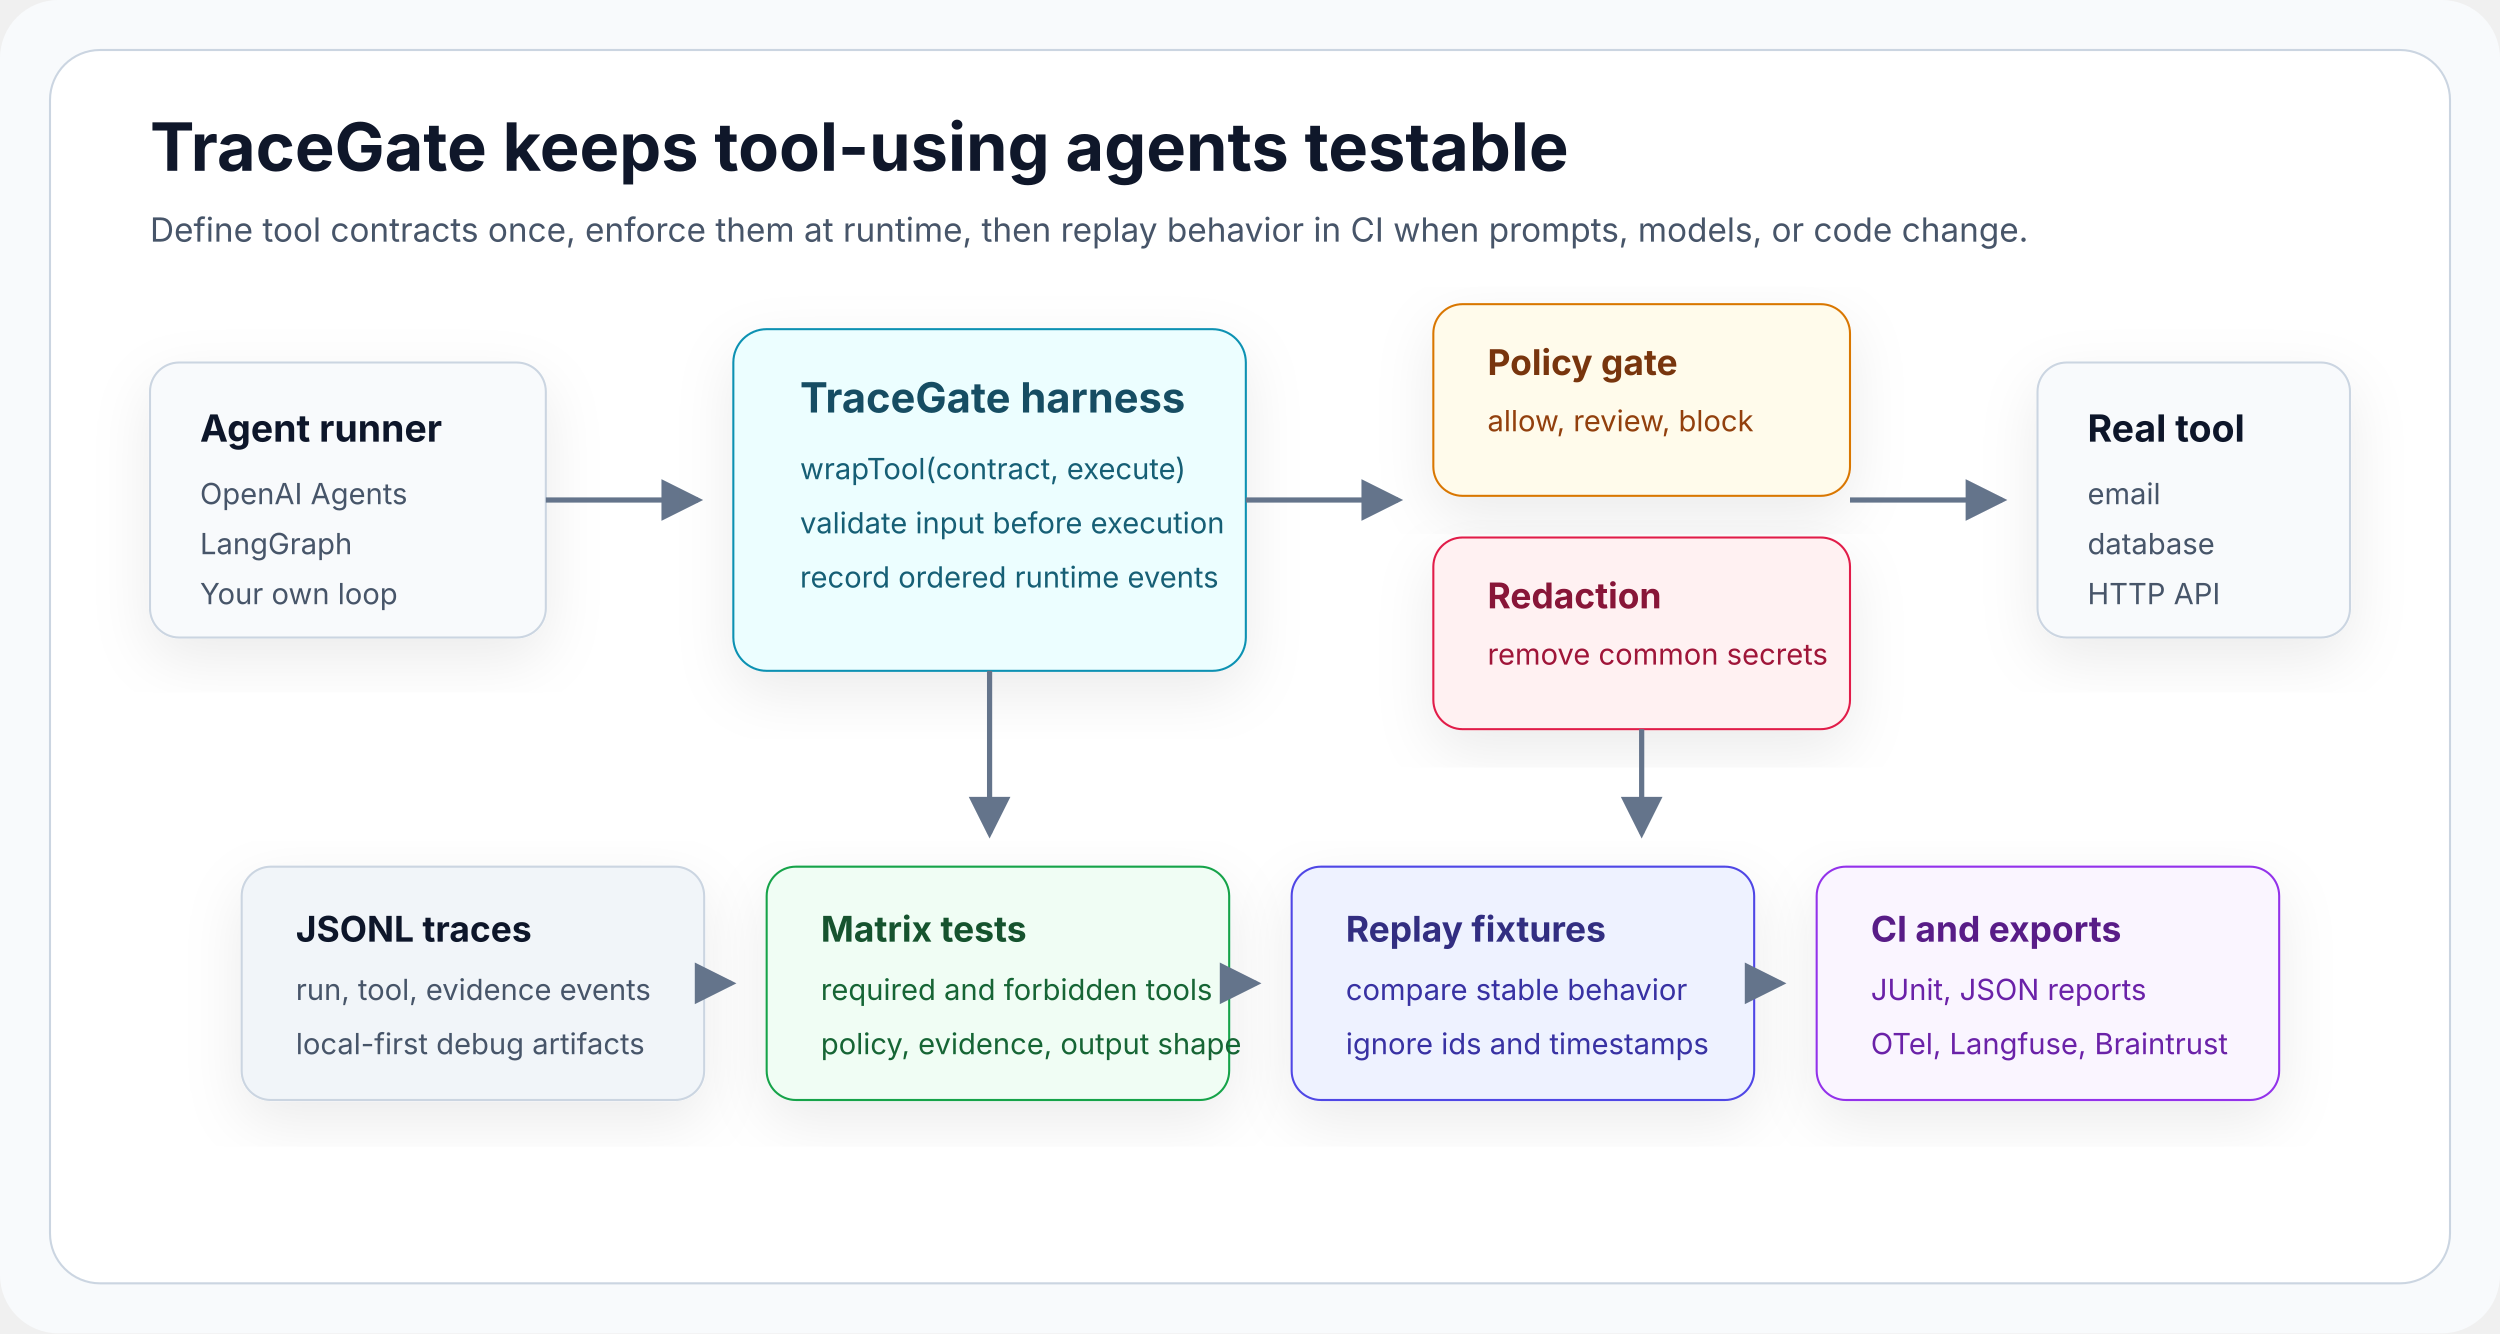
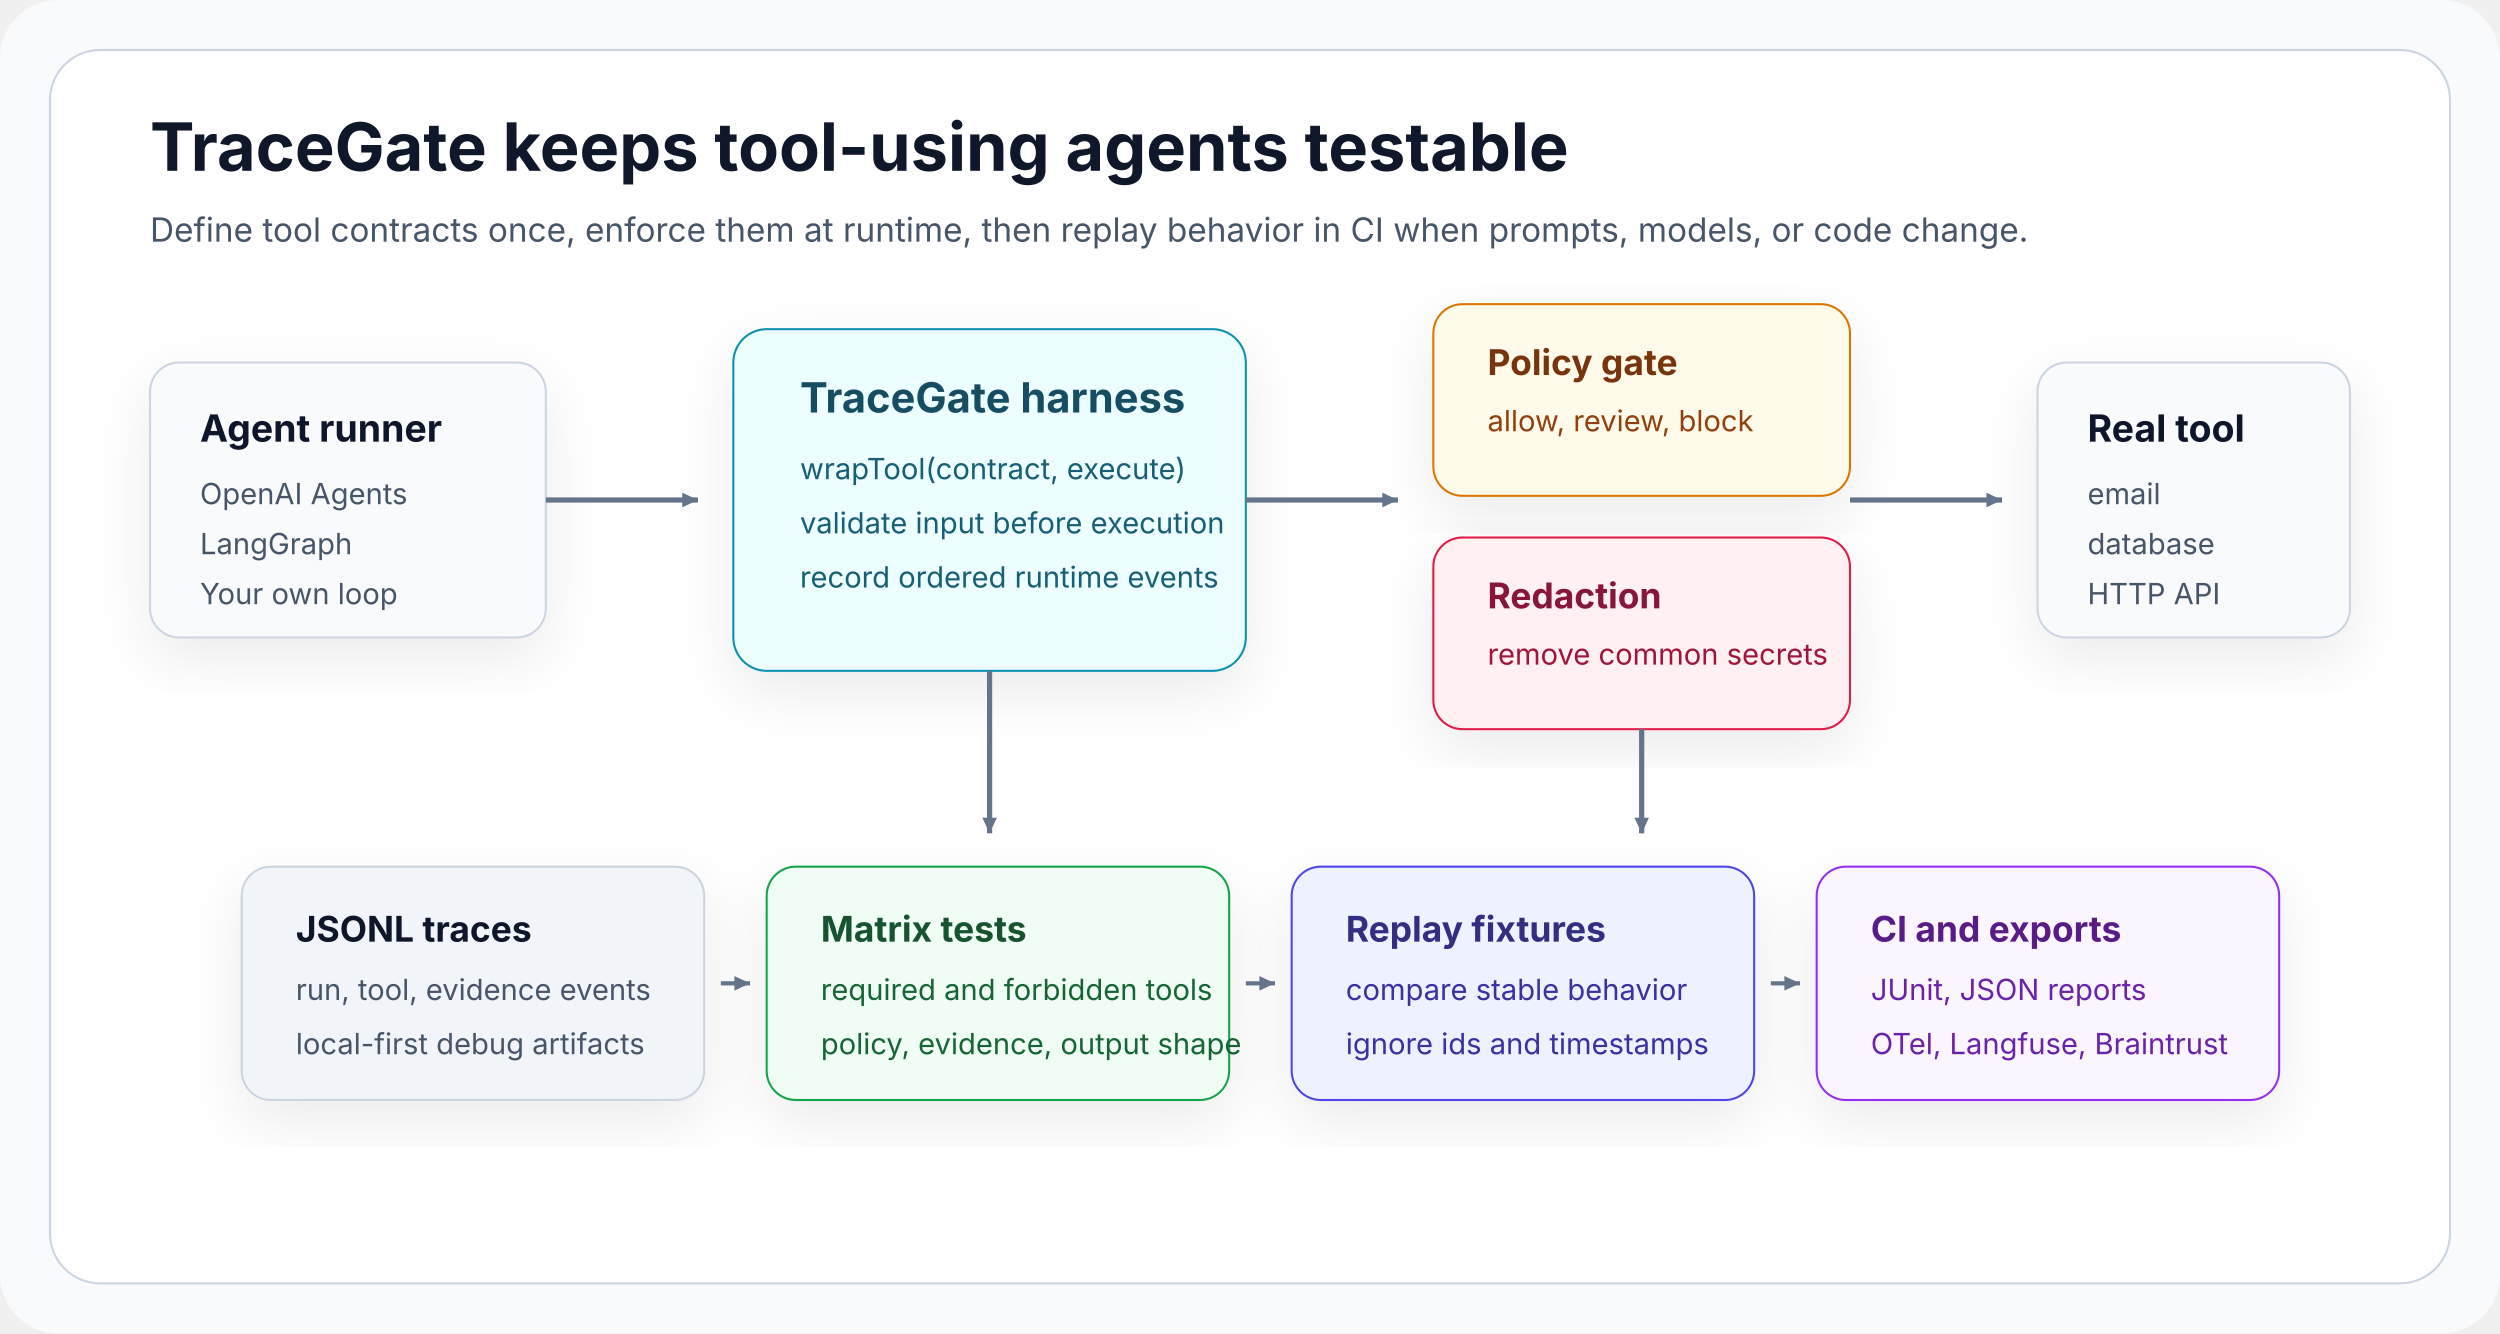
<svg xmlns="http://www.w3.org/2000/svg" width="1200" height="640" viewBox="0 0 1200 640" fill="none" role="img" aria-labelledby="title desc">
  <rect width="1200" height="640" rx="28" fill="#F8FAFC" />
  <rect x="24" y="24" width="1152" height="592" rx="24" fill="#FFFFFF" stroke="#CBD5E1" />
  <text x="72" y="82" font-family="Inter, ui-sans-serif, system-ui, -apple-system, BlinkMacSystemFont, Segoe UI, sans-serif" font-size="32" font-weight="700" fill="#0F172A">TraceGate keeps tool-using agents testable</text>
  <text x="72" y="116" font-family="Inter, ui-sans-serif, system-ui, -apple-system, BlinkMacSystemFont, Segoe UI, sans-serif" font-size="16" fill="#475569">Define tool contracts once, enforce them at runtime, then replay behavior in CI when prompts, models, or code change.</text>
  <defs>
-     <marker id="arrow" markerWidth="12" markerHeight="12" refX="9" refY="6" orient="auto" markerUnits="strokeWidth">
-       <path d="M2 2L10 6L2 10V2Z" fill="#64748B" />
+     <marker id="arrow" markerWidth="10" markerHeight="10" refX="9" refY="5" orient="auto" markerUnits="userSpaceOnUse">
+       <path d="M1.5 1.5L9 5L1.5 8.5V1.5Z" fill="#64748B" />
    </marker>
    <filter id="shadow" x="-20%" y="-20%" width="140%" height="140%">
      <feDropShadow dx="0" dy="10" stdDeviation="14" flood-color="#0F172A" flood-opacity="0.08" />
    </filter>
  </defs>
  <g filter="url(#shadow)">
    <rect x="72" y="174" width="190" height="132" rx="14" fill="#F8FAFC" stroke="#CBD5E1" />
    <text x="96" y="212" font-family="Inter, ui-sans-serif, system-ui" font-size="18" font-weight="700" fill="#0F172A">Agent runner</text>
    <text x="96" y="242" font-family="Inter, ui-sans-serif, system-ui" font-size="14" fill="#475569">OpenAI Agents</text>
    <text x="96" y="266" font-family="Inter, ui-sans-serif, system-ui" font-size="14" fill="#475569">LangGraph</text>
    <text x="96" y="290" font-family="Inter, ui-sans-serif, system-ui" font-size="14" fill="#475569">Your own loop</text>
  </g>
  <path d="M262 240H335" stroke="#64748B" stroke-width="2.5" marker-end="url(#arrow)" />
  <g filter="url(#shadow)">
    <rect x="352" y="158" width="246" height="164" rx="16" fill="#ECFEFF" stroke="#0891B2" />
    <text x="384" y="198" font-family="Inter, ui-sans-serif, system-ui" font-size="20" font-weight="700" fill="#164E63">TraceGate harness</text>
    <text x="384" y="230" font-family="Inter, ui-sans-serif, system-ui" font-size="14" fill="#155E75">wrapTool(contract, execute)</text>
    <text x="384" y="256" font-family="Inter, ui-sans-serif, system-ui" font-size="14" fill="#155E75">validate input before execution</text>
    <text x="384" y="282" font-family="Inter, ui-sans-serif, system-ui" font-size="14" fill="#155E75">record ordered runtime events</text>
  </g>
  <path d="M598 240H671" stroke="#64748B" stroke-width="2.5" marker-end="url(#arrow)" />
  <g filter="url(#shadow)">
    <rect x="688" y="146" width="200" height="92" rx="14" fill="#FFFBEB" stroke="#D97706" />
    <text x="714" y="180" font-family="Inter, ui-sans-serif, system-ui" font-size="17" font-weight="700" fill="#78350F">Policy gate</text>
    <text x="714" y="207" font-family="Inter, ui-sans-serif, system-ui" font-size="14" fill="#92400E">allow, review, block</text>
  </g>
  <g filter="url(#shadow)">
    <rect x="688" y="258" width="200" height="92" rx="14" fill="#FFF1F2" stroke="#E11D48" />
    <text x="714" y="292" font-family="Inter, ui-sans-serif, system-ui" font-size="17" font-weight="700" fill="#881337">Redaction</text>
    <text x="714" y="319" font-family="Inter, ui-sans-serif, system-ui" font-size="14" fill="#9F1239">remove common secrets</text>
  </g>
  <path d="M888 240H961" stroke="#64748B" stroke-width="2.5" marker-end="url(#arrow)" />
  <g filter="url(#shadow)">
    <rect x="978" y="174" width="150" height="132" rx="14" fill="#F8FAFC" stroke="#CBD5E1" />
    <text x="1002" y="212" font-family="Inter, ui-sans-serif, system-ui" font-size="18" font-weight="700" fill="#0F172A">Real tool</text>
    <text x="1002" y="242" font-family="Inter, ui-sans-serif, system-ui" font-size="14" fill="#475569">email</text>
    <text x="1002" y="266" font-family="Inter, ui-sans-serif, system-ui" font-size="14" fill="#475569">database</text>
    <text x="1002" y="290" font-family="Inter, ui-sans-serif, system-ui" font-size="14" fill="#475569">HTTP API</text>
  </g>
  <path d="M475 322V400" stroke="#64748B" stroke-width="2.5" marker-end="url(#arrow)" />
  <path d="M788 350V400" stroke="#64748B" stroke-width="2.5" marker-end="url(#arrow)" />
  <g filter="url(#shadow)">
    <rect x="116" y="416" width="222" height="112" rx="14" fill="#F1F5F9" stroke="#CBD5E1" />
    <text x="142" y="452" font-family="Inter, ui-sans-serif, system-ui" font-size="17" font-weight="700" fill="#0F172A">JSONL traces</text>
    <text x="142" y="480" font-family="Inter, ui-sans-serif, system-ui" font-size="14" fill="#475569">run, tool, evidence events</text>
    <text x="142" y="506" font-family="Inter, ui-sans-serif, system-ui" font-size="14" fill="#475569">local-first debug artifacts</text>
  </g>
  <g filter="url(#shadow)">
    <rect x="368" y="416" width="222" height="112" rx="14" fill="#F0FDF4" stroke="#16A34A" />
    <text x="394" y="452" font-family="Inter, ui-sans-serif, system-ui" font-size="17" font-weight="700" fill="#14532D">Matrix tests</text>
    <text x="394" y="480" font-family="Inter, ui-sans-serif, system-ui" font-size="14" fill="#166534">required and forbidden tools</text>
    <text x="394" y="506" font-family="Inter, ui-sans-serif, system-ui" font-size="14" fill="#166534">policy, evidence, output shape</text>
  </g>
  <g filter="url(#shadow)">
    <rect x="620" y="416" width="222" height="112" rx="14" fill="#EEF2FF" stroke="#4F46E5" />
    <text x="646" y="452" font-family="Inter, ui-sans-serif, system-ui" font-size="17" font-weight="700" fill="#312E81">Replay fixtures</text>
    <text x="646" y="480" font-family="Inter, ui-sans-serif, system-ui" font-size="14" fill="#3730A3">compare stable behavior</text>
    <text x="646" y="506" font-family="Inter, ui-sans-serif, system-ui" font-size="14" fill="#3730A3">ignore ids and timestamps</text>
  </g>
  <g filter="url(#shadow)">
    <rect x="872" y="416" width="222" height="112" rx="14" fill="#FAF5FF" stroke="#9333EA" />
    <text x="898" y="452" font-family="Inter, ui-sans-serif, system-ui" font-size="17" font-weight="700" fill="#581C87">CI and exports</text>
    <text x="898" y="480" font-family="Inter, ui-sans-serif, system-ui" font-size="14" fill="#6B21A8">JUnit, JSON reports</text>
    <text x="898" y="506" font-family="Inter, ui-sans-serif, system-ui" font-size="14" fill="#6B21A8">OTel, Langfuse, Braintrust</text>
  </g>
-   <path d="M338 472H351" stroke="#64748B" stroke-width="2.5" marker-end="url(#arrow)" />
-   <path d="M590 472H603" stroke="#64748B" stroke-width="2.5" marker-end="url(#arrow)" />
-   <path d="M842 472H855" stroke="#64748B" stroke-width="2.5" marker-end="url(#arrow)" />
+   <path d="M346 472H360" stroke="#64748B" stroke-width="2" marker-end="url(#arrow)" />
+   <path d="M598 472H612" stroke="#64748B" stroke-width="2" marker-end="url(#arrow)" />
+   <path d="M850 472H864" stroke="#64748B" stroke-width="2" marker-end="url(#arrow)" />
</svg>
